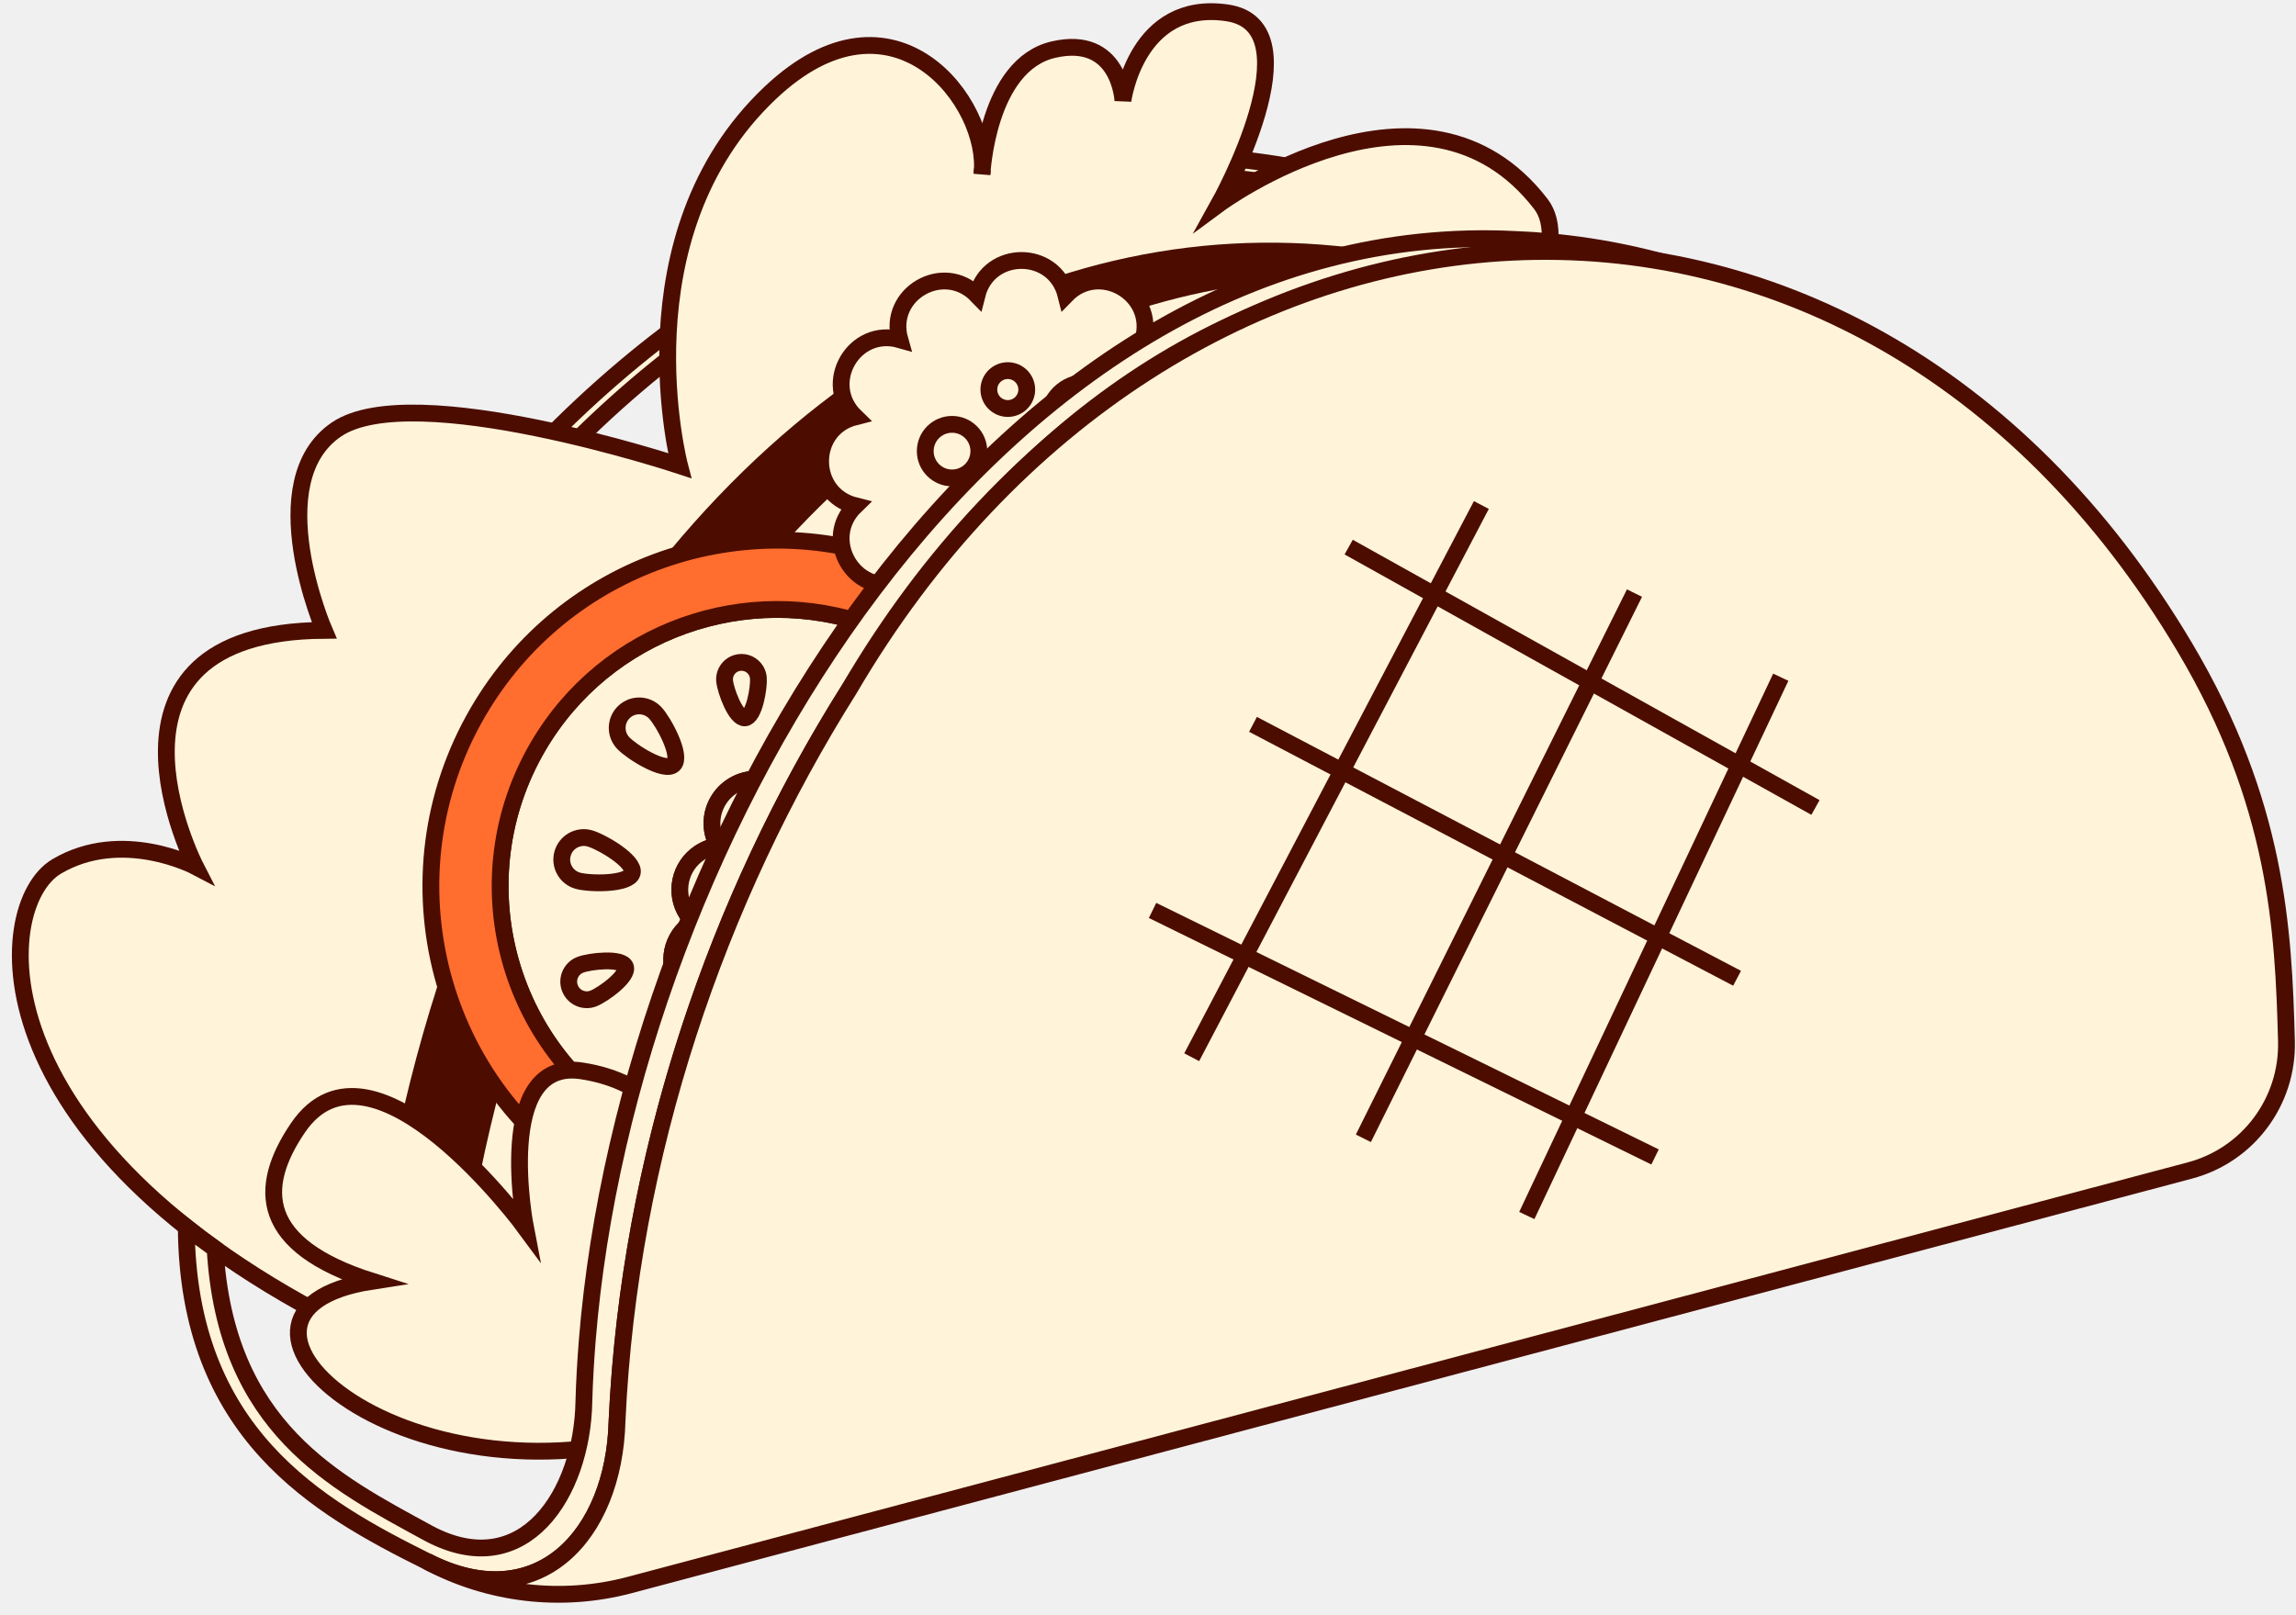
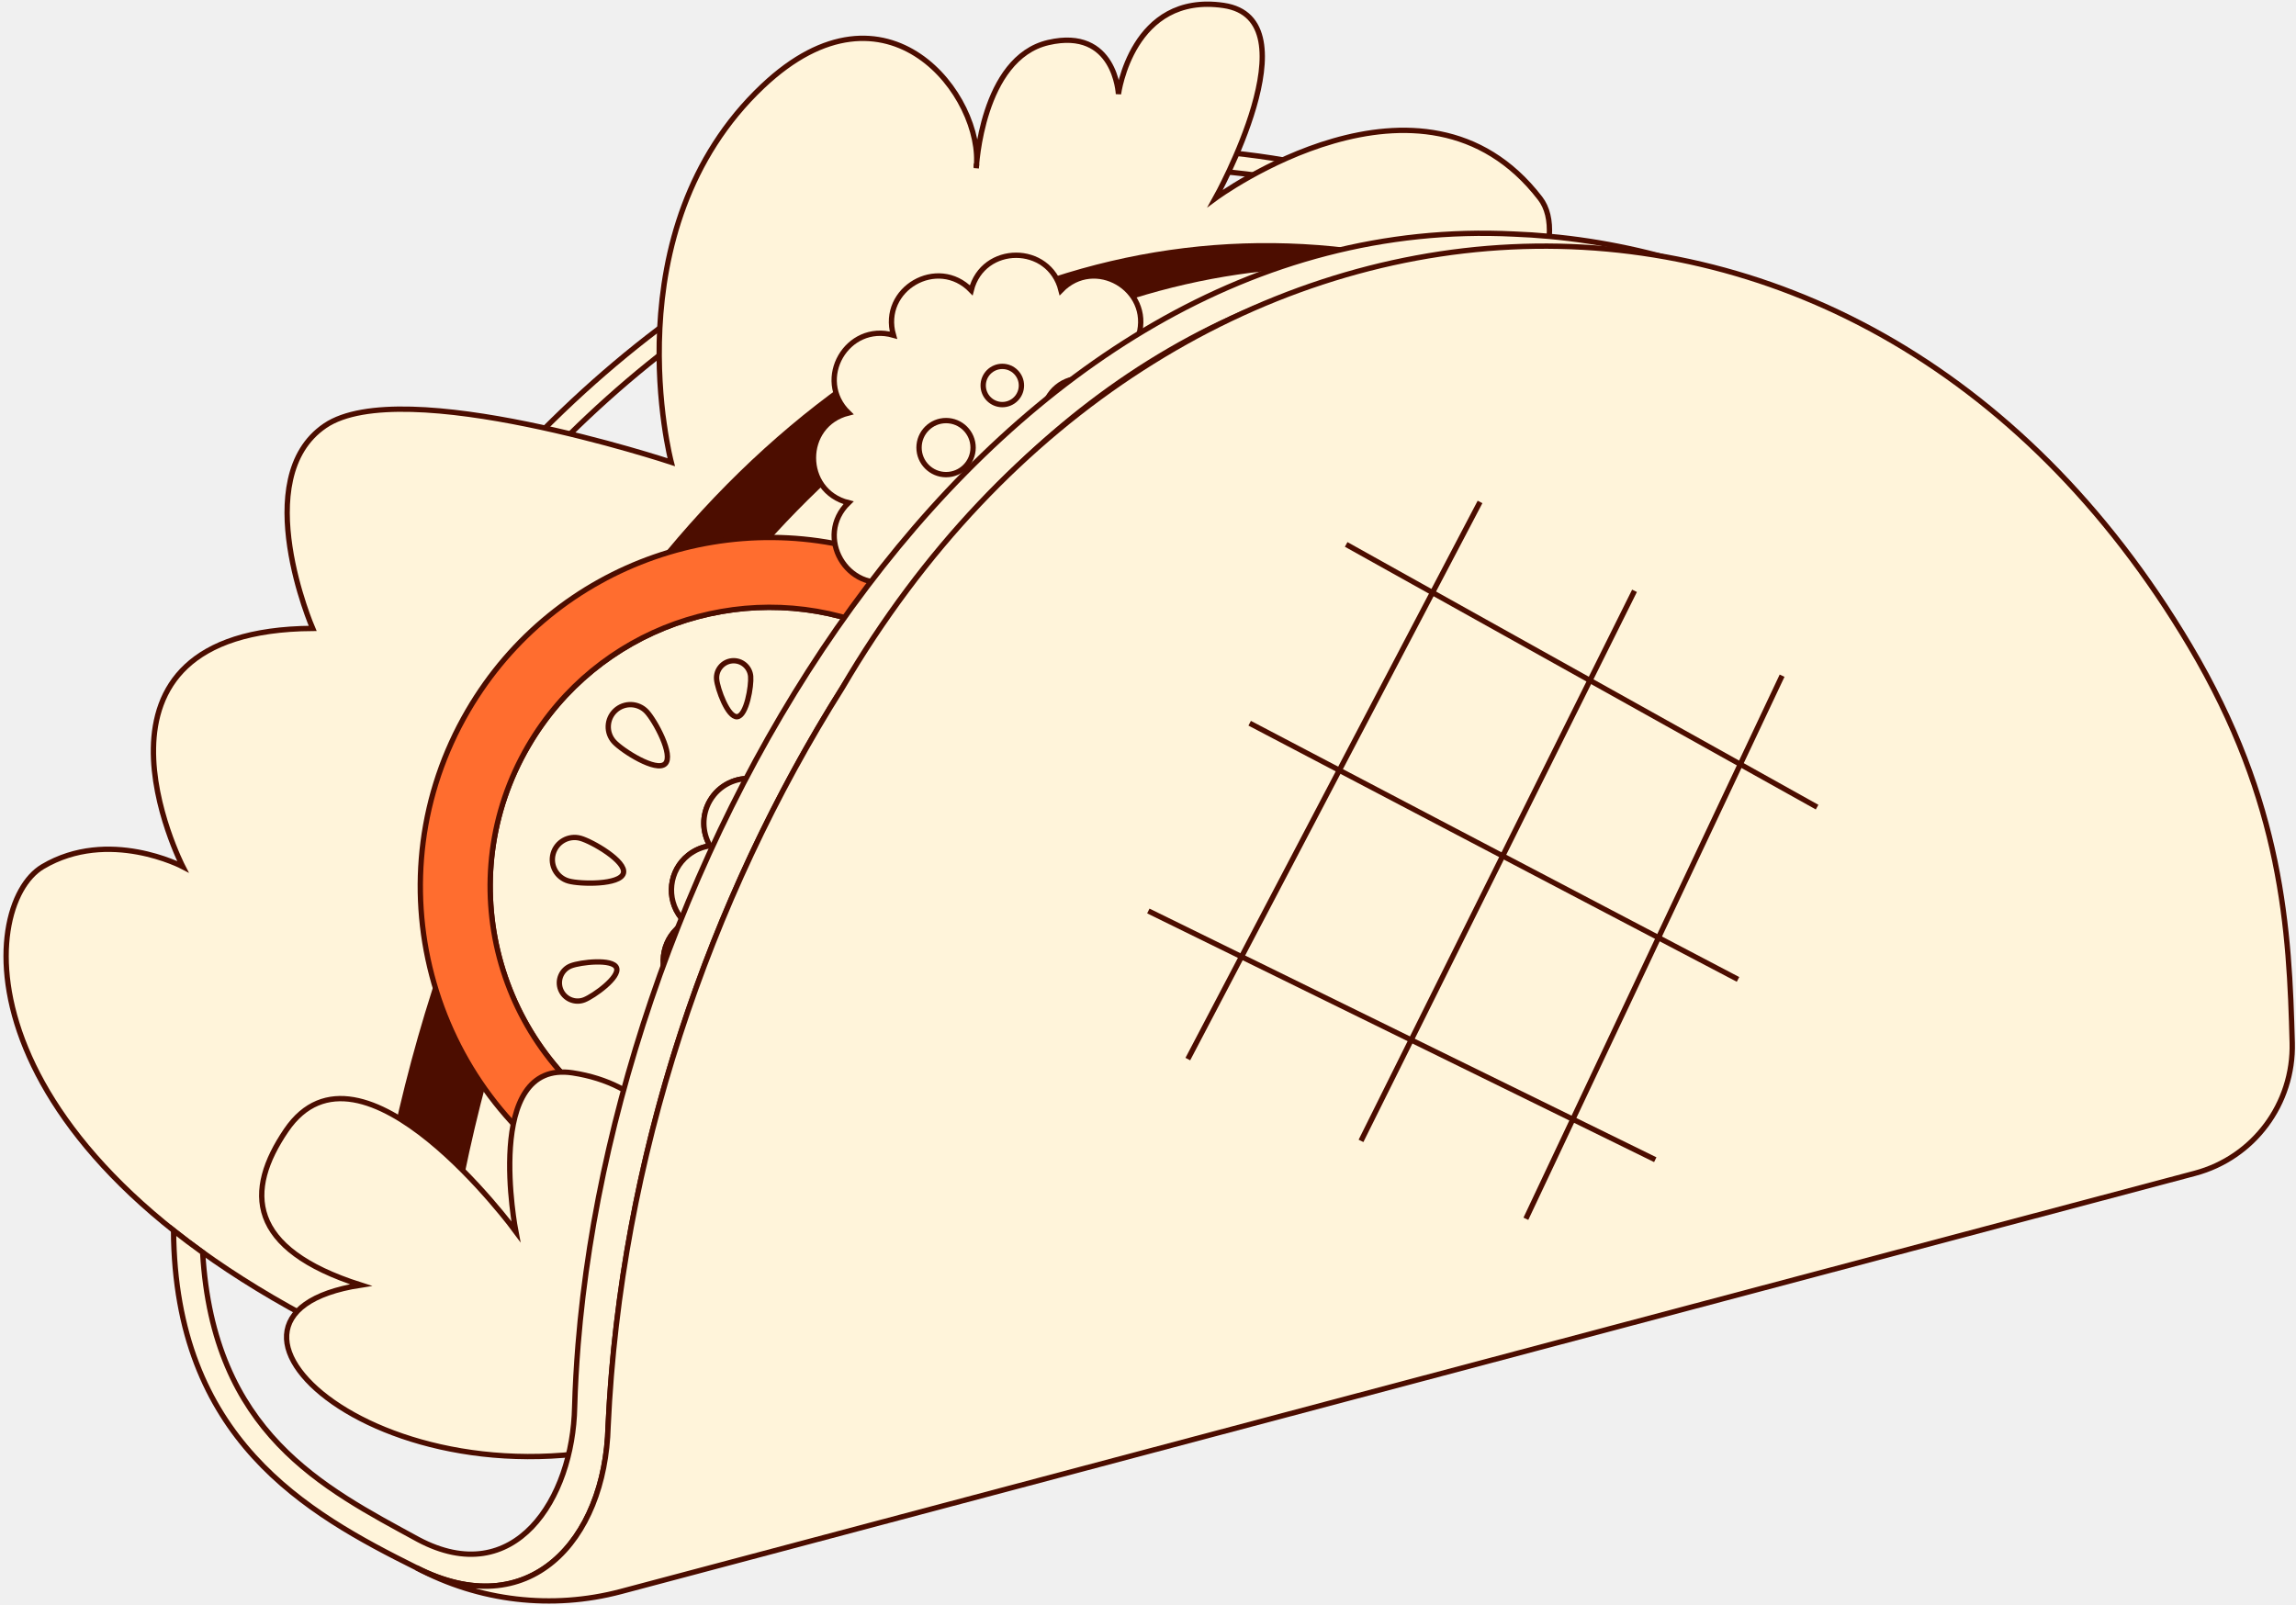
- <svg xmlns="http://www.w3.org/2000/svg" width="182" height="128" viewBox="0 0 182 128" fill="none">
-   <path d="M18.734 83.687C29.68 37.491 72.726 -0.491 116.349 19.169C116.588 19.169 118.492 18.944 119.427 18.966C73.201 -4.065 27.151 36.372 16.127 85.635L17.973 86.809C18.183 85.802 18.444 84.759 18.734 83.687Z" fill="#FFF4DA" />
-   <path d="M18.734 83.687C29.68 37.491 72.726 -0.491 116.349 19.169C116.588 19.169 118.492 18.944 119.427 18.966C73.201 -4.065 27.151 36.372 16.127 85.635L17.973 86.809C18.183 85.802 18.444 84.759 18.734 83.687Z" stroke="#4C0D00" stroke-width="1.333" stroke-miterlimit="10" />
-   <path d="M29.38 106.171C-2.156 91.216 -0.699 71.784 4.483 68.707C9.665 65.631 15.495 68.707 15.495 68.707C15.495 68.707 5.941 50.117 25.696 49.98C25.696 49.98 20.595 38.183 26.668 34.054C32.74 29.924 53.872 36.918 53.872 36.918C53.872 36.918 49.081 18.688 61.055 7.365C70.875 -1.92 78.486 8.226 77.839 13.812C77.839 13.812 78.243 5.149 83.506 3.934C88.769 2.72 89.012 7.983 89.012 7.983C89.012 7.983 90.064 -0.033 97.27 1.019C104.476 2.072 96.623 16.178 96.623 16.178C96.623 16.178 112.9 4.158 122.143 16.178C131.281 28.063 52.638 106.33 52.638 106.33L29.38 106.171Z" fill="#FFF4DA" />
-   <path d="M29.38 106.171C-2.156 91.216 -0.699 71.784 4.483 68.707C9.665 65.631 15.495 68.707 15.495 68.707C15.495 68.707 5.941 50.118 25.696 49.98C25.696 49.98 20.595 38.183 26.668 34.054C32.74 29.924 53.872 36.918 53.872 36.918C53.872 36.918 49.081 18.688 61.055 7.365C70.875 -1.92 78.486 8.226 77.839 13.812C77.839 13.812 78.243 5.149 83.506 3.934C88.769 2.72 89.012 7.983 89.012 7.983C89.012 7.983 90.064 -0.033 97.27 1.019C104.476 2.072 96.623 16.178 96.623 16.178C96.623 16.178 112.9 4.158 122.143 16.178C131.281 28.063 52.638 106.33 52.638 106.33L29.38 106.171Z" stroke="#4C0D00" stroke-width="1.333" stroke-miterlimit="10" />
-   <path d="M68.559 52.721C78.871 37.143 91.668 27.192 105.225 22.905C89.633 27.402 78.205 37.998 68.559 52.721Z" stroke="#4C0D00" stroke-width="1.333" stroke-miterlimit="10" />
-   <path d="M105.225 22.905C91.668 27.192 78.872 37.143 68.559 52.721C78.205 37.998 89.633 27.402 105.225 22.905Z" fill="white" />
-   <path d="M105.225 22.905C91.668 27.192 78.872 37.143 68.559 52.721C78.205 37.998 89.633 27.402 105.225 22.905Z" stroke="#4C0D00" stroke-width="1.333" stroke-miterlimit="10" />
-   <path d="M117.428 22.599C94.565 17.675 70.623 27.77 53.851 52.632C42.737 69.103 36.49 89.502 35.004 110.512C34.892 112.104 33.162 113.039 31.762 112.269L30.941 111.818C29.989 111.294 29.416 110.265 29.492 109.18C30.952 88.122 37.203 67.665 48.339 51.154C66.466 24.294 92.972 14.662 117.428 22.599Z" fill="#4C0D00" />
-   <path d="M117.428 22.599C94.565 17.675 70.623 27.77 53.851 52.632C42.737 69.103 36.49 89.502 35.004 110.512C34.892 112.104 33.162 113.039 31.762 112.269L30.941 111.818C29.989 111.294 29.416 110.265 29.492 109.18C30.952 88.122 37.203 67.665 48.339 51.154C66.466 24.294 92.972 14.662 117.428 22.599Z" stroke="#4C0D00" stroke-width="1.333" stroke-miterlimit="10" />
-   <path d="M133.302 88.858L33.703 112.351C34.405 112.047 34.941 111.373 35.007 110.512C36.491 89.503 42.734 69.102 53.85 52.634C70.015 28.677 92.834 18.43 114.936 22.13L133.302 88.858Z" fill="#FFF4DA" />
-   <path d="M133.302 88.858L33.703 112.351C34.405 112.047 34.941 111.373 35.007 110.512C36.491 89.503 42.734 69.102 53.85 52.634C70.015 28.677 92.834 18.43 114.936 22.13L133.302 88.858Z" stroke="#4C0D00" stroke-width="1.333" stroke-miterlimit="10" />
-   <path d="M50.536 89.221C40.069 83.117 36.531 69.682 42.635 59.215C48.053 49.922 59.254 46.091 69.024 49.62L65.53 57.301L63.12 62.605L62.692 63.553L61.647 65.845L60.591 68.175L59.343 70.918L59.081 71.493L58.153 73.536L56.438 77.309L55.692 78.944L50.921 89.435C50.791 89.37 50.665 89.296 50.536 89.221Z" fill="#FFF4DA" />
-   <path d="M50.536 89.221C40.069 83.117 36.531 69.682 42.635 59.215C48.053 49.922 59.254 46.091 69.024 49.62L65.53 57.301L63.12 62.605L62.692 63.553L61.647 65.845L60.591 68.175L59.343 70.918L59.081 71.493L58.153 73.536L56.438 77.309L55.692 78.944L50.921 89.435C50.791 89.37 50.665 89.296 50.536 89.221Z" stroke="#4C0D00" stroke-width="1.333" stroke-miterlimit="10" />
-   <path d="M55.441 79.367C54.893 79.151 54.395 78.791 54.005 78.297C52.801 76.778 53.054 74.569 54.57 73.363C54.699 73.26 54.837 73.167 54.979 73.086C54.859 72.977 54.75 72.859 54.647 72.73C53.443 71.211 53.697 69.002 55.215 67.798C55.728 67.394 56.315 67.152 56.919 67.068C56.299 66.009 56.252 64.654 56.913 63.52C57.63 62.29 58.978 61.66 60.305 61.795C60.376 61.41 60.516 61.026 60.725 60.668C61.552 59.249 63.221 58.628 64.73 59.063L63.12 62.605L62.692 63.553L61.647 65.845L60.59 68.175L59.343 70.918L59.081 71.493L58.153 73.536L56.438 77.309L55.692 78.944L55.447 79.484C55.44 79.445 55.442 79.407 55.441 79.367Z" fill="white" />
-   <path d="M55.441 79.367C54.893 79.151 54.395 78.791 54.005 78.297C52.801 76.778 53.054 74.569 54.57 73.363C54.699 73.26 54.837 73.167 54.979 73.086C54.859 72.977 54.75 72.859 54.647 72.73C53.443 71.211 53.697 69.002 55.215 67.798C55.728 67.394 56.315 67.152 56.919 67.068C56.299 66.009 56.252 64.654 56.913 63.52C57.63 62.29 58.978 61.66 60.305 61.795C60.376 61.41 60.516 61.026 60.725 60.668C61.552 59.249 63.221 58.628 64.73 59.063L63.12 62.605L62.692 63.553L61.647 65.845L60.59 68.175L59.343 70.918L59.081 71.493L58.153 73.536L56.438 77.309L55.692 78.944L55.447 79.484C55.44 79.445 55.442 79.407 55.441 79.367Z" stroke="#4C0D00" stroke-width="1.333" />
-   <path d="M48.639 94.452L50.921 89.435L48.639 94.452Z" fill="white" />
-   <path d="M48.639 94.452L50.921 89.435" stroke="#4C0D00" stroke-width="1.333" />
-   <path d="M69.024 49.619L71.302 44.61L69.024 49.619Z" fill="white" />
-   <path d="M69.024 49.619L71.302 44.61" stroke="#4C0D00" stroke-width="1.333" />
-   <path d="M55.441 79.367C54.893 79.151 54.395 78.791 54.005 78.297C52.801 76.778 53.054 74.569 54.57 73.363C54.699 73.26 54.837 73.167 54.979 73.086C54.859 72.977 54.75 72.859 54.647 72.73C53.443 71.211 53.697 69.002 55.215 67.798C55.728 67.394 56.315 67.152 56.919 67.068C56.299 66.009 56.252 64.654 56.913 63.52C57.63 62.29 58.978 61.66 60.305 61.795C60.376 61.41 60.516 61.026 60.725 60.668C61.552 59.249 63.221 58.628 64.73 59.063L63.12 62.605L62.692 63.553L61.647 65.845L60.59 68.175L59.343 70.918L59.081 71.493L58.153 73.536L56.438 77.309L55.692 78.944L55.447 79.484C55.44 79.445 55.442 79.407 55.441 79.367Z" fill="#FFF4DA" />
-   <path d="M55.441 79.367C54.893 79.151 54.395 78.791 54.005 78.297C52.801 76.778 53.054 74.569 54.57 73.363C54.699 73.26 54.837 73.167 54.979 73.086C54.859 72.977 54.75 72.859 54.647 72.73C53.443 71.211 53.697 69.002 55.215 67.798C55.728 67.394 56.315 67.152 56.919 67.068C56.299 66.009 56.252 64.654 56.913 63.52C57.63 62.29 58.978 61.66 60.305 61.795C60.376 61.41 60.516 61.026 60.725 60.668C61.552 59.249 63.221 58.628 64.73 59.063L63.12 62.605L62.692 63.553L61.647 65.845L60.59 68.175L59.343 70.918L59.081 71.493L58.153 73.536L56.438 77.309L55.692 78.944L55.447 79.484C55.44 79.445 55.442 79.407 55.441 79.367Z" stroke="#4C0D00" stroke-width="1.333" />
-   <path d="M47.77 93.965C34.683 86.334 30.263 69.537 37.894 56.45C44.748 44.697 58.989 39.931 71.302 44.61L69.024 49.619C59.254 46.091 48.053 49.922 42.635 59.214C36.531 69.681 40.069 83.117 50.536 89.221C50.666 89.296 50.791 89.37 50.921 89.436L48.639 94.452C48.349 94.297 48.058 94.133 47.77 93.965Z" fill="#FF6D2F" />
-   <path d="M47.77 93.965C34.683 86.334 30.263 69.537 37.894 56.45C44.748 44.697 58.989 39.931 71.302 44.61L69.024 49.619C59.254 46.091 48.053 49.922 42.635 59.214C36.531 69.681 40.069 83.117 50.536 89.221C50.666 89.296 50.791 89.37 50.921 89.436L48.639 94.452C48.349 94.297 48.058 94.133 47.77 93.965Z" stroke="#4C0D00" stroke-width="1.333" />
-   <path d="M46.741 66.475C47.669 66.734 50.372 68.296 50.114 69.224C49.855 70.152 46.734 70.094 45.806 69.836C44.878 69.577 44.335 68.616 44.594 67.688C44.852 66.76 45.813 66.217 46.741 66.475Z" fill="#FFF4DA" />
-   <path d="M46.741 66.475C47.669 66.734 50.372 68.296 50.114 69.224C49.855 70.152 46.734 70.094 45.806 69.836C44.878 69.577 44.335 68.616 44.594 67.688C44.852 66.76 45.813 66.217 46.741 66.475Z" stroke="#4C0D00" stroke-width="1.333" />
-   <path d="M45.999 76.499C46.738 76.213 49.288 75.916 49.574 76.655C49.859 77.394 47.772 78.889 47.033 79.174C46.295 79.46 45.464 79.093 45.178 78.354C44.893 77.615 45.26 76.784 45.999 76.499Z" fill="#FFF4DA" />
-   <path d="M45.999 76.499C46.738 76.213 49.288 75.916 49.574 76.655C49.859 77.394 47.772 78.889 47.033 79.174C46.295 79.46 45.464 79.093 45.178 78.354C44.893 77.615 45.26 76.784 45.999 76.499Z" stroke="#4C0D00" stroke-width="1.333" />
-   <path d="M51.941 56.524C52.599 57.228 54.093 59.969 53.389 60.627C52.685 61.284 50.051 59.61 49.393 58.906C48.736 58.203 48.773 57.099 49.477 56.441C50.18 55.783 51.283 55.821 51.941 56.524Z" fill="#FFF4DA" />
-   <path d="M51.941 56.524C52.599 57.228 54.093 59.969 53.389 60.627C52.685 61.284 50.051 59.61 49.393 58.906C48.736 58.203 48.773 57.099 49.477 56.441C50.18 55.783 51.283 55.821 51.941 56.524Z" stroke="#4C0D00" stroke-width="1.333" />
-   <path d="M60.114 53.743C60.181 54.481 59.793 56.854 59.054 56.921C58.315 56.988 57.506 54.725 57.438 53.986C57.371 53.247 57.916 52.594 58.654 52.527C59.393 52.46 60.046 53.004 60.114 53.743Z" fill="#FFF4DA" />
-   <path d="M60.114 53.743C60.181 54.481 59.793 56.854 59.054 56.921C58.315 56.988 57.506 54.725 57.438 53.986C57.371 53.247 57.916 52.594 58.654 52.527C59.393 52.46 60.046 53.004 60.114 53.743Z" stroke="#4C0D00" stroke-width="1.333" />
-   <path d="M54.334 113.047C32.51 120.78 13.734 104.019 29.485 101.591C20.537 98.74 20.392 94.179 23.612 89.436C29.485 80.782 41.661 97.38 41.661 97.38C41.661 97.38 39.025 83.829 46.12 84.912C57.303 86.617 56.322 99.971 56.322 99.971C56.322 99.971 69.49 107.677 54.334 113.047Z" fill="#FFF4DA" />
-   <path d="M54.334 113.047C32.51 120.78 13.734 104.019 29.485 101.591C20.537 98.74 20.392 94.179 23.612 89.436C29.485 80.782 41.661 97.38 41.661 97.38C41.661 97.38 39.025 83.829 46.12 84.912C57.303 86.617 56.322 99.971 56.322 99.971C56.322 99.971 69.49 107.677 54.334 113.047Z" stroke="#4C0D00" stroke-width="1.333" stroke-miterlimit="10" />
-   <path d="M84.5 23.408C87.132 20.687 91.652 23.296 90.612 26.936C94.252 25.896 96.862 30.416 94.141 33.048C97.813 33.967 97.813 39.186 94.141 40.105C96.862 42.737 94.252 47.257 90.612 46.217C91.652 49.857 87.132 52.467 84.5 49.746C83.581 53.418 78.362 53.418 77.443 49.746C74.811 52.467 70.291 49.857 71.331 46.217C67.691 47.257 65.082 42.737 67.802 40.105C64.13 39.186 64.13 33.967 67.802 33.048C65.082 30.416 67.691 25.896 71.331 26.936C70.291 23.296 74.811 20.687 77.443 23.408C78.362 19.735 83.581 19.735 84.5 23.408Z" fill="#FFF4DA" />
-   <path d="M84.5 23.408C87.132 20.687 91.652 23.296 90.612 26.936C94.252 25.896 96.862 30.416 94.141 33.048C97.813 33.967 97.813 39.186 94.141 40.105C96.862 42.737 94.252 47.257 90.612 46.217C91.652 49.857 87.132 52.467 84.5 49.746C83.581 53.418 78.362 53.418 77.443 49.746C74.811 52.467 70.291 49.857 71.331 46.217C67.691 47.257 65.082 42.737 67.802 40.105C64.13 39.186 64.13 33.967 67.802 33.048C65.082 30.416 67.691 25.896 71.331 26.936C70.291 23.296 74.811 20.687 77.443 23.408C78.362 19.735 83.581 19.735 84.5 23.408Z" stroke="#4C0D00" stroke-width="1.333" stroke-miterlimit="10" />
-   <path d="M77.591 35.771C77.591 36.944 76.641 37.895 75.467 37.895C74.294 37.895 73.343 36.944 73.343 35.771C73.343 34.598 74.294 33.647 75.467 33.647C76.641 33.647 77.591 34.598 77.591 35.771Z" fill="#FFF4DA" />
-   <path d="M77.591 35.771C77.591 36.944 76.641 37.895 75.467 37.895C74.294 37.895 73.343 36.944 73.343 35.771C73.343 34.598 74.294 33.647 75.467 33.647C76.641 33.647 77.591 34.598 77.591 35.771Z" stroke="#4C0D00" stroke-width="1.333" />
-   <path d="M89.077 33.317C89.077 34.971 87.736 36.312 86.082 36.312C84.428 36.312 83.087 34.971 83.087 33.317C83.087 31.663 84.428 30.322 86.082 30.322C87.736 30.322 89.077 31.663 89.077 33.317Z" fill="#FFF4DA" />
-   <path d="M89.077 33.317C89.077 34.971 87.736 36.312 86.082 36.312C84.428 36.312 83.087 34.971 83.087 33.317C83.087 31.663 84.428 30.322 86.082 30.322C87.736 30.322 89.077 31.663 89.077 33.317Z" stroke="#4C0D00" stroke-width="1.333" />
-   <path d="M80.838 41.915C80.767 42.933 79.884 43.701 78.866 43.629C77.848 43.559 77.081 42.676 77.151 41.658C77.222 40.64 78.105 39.872 79.124 39.943C80.141 40.014 80.909 40.897 80.838 41.915Z" fill="#FFF4DA" />
-   <path d="M80.838 41.915C80.767 42.933 79.884 43.701 78.866 43.629C77.848 43.559 77.081 42.676 77.151 41.658C77.222 40.64 78.105 39.872 79.124 39.943C80.141 40.014 80.909 40.897 80.838 41.915Z" stroke="#4C0D00" stroke-width="1.333" />
-   <path d="M81.389 30.889C81.389 31.719 80.716 32.391 79.887 32.391C79.057 32.391 78.385 31.719 78.385 30.889C78.385 30.06 79.057 29.387 79.887 29.387C80.716 29.387 81.389 30.06 81.389 30.889Z" fill="#FFF4DA" />
-   <path d="M81.389 30.889C81.389 31.719 80.716 32.391 79.887 32.391C79.057 32.391 78.385 31.719 78.385 30.889C78.385 30.06 79.057 29.387 79.887 29.387C80.716 29.387 81.389 30.06 81.389 30.889Z" stroke="#4C0D00" stroke-width="1.333" />
-   <path d="M86.843 39.938C86.843 40.768 86.171 41.44 85.341 41.44C84.512 41.44 83.839 40.768 83.839 39.938C83.839 39.109 84.512 38.437 85.341 38.437C86.171 38.437 86.843 39.109 86.843 39.938Z" fill="#FFF4DA" />
-   <path d="M86.843 39.938C86.843 40.768 86.171 41.44 85.341 41.44C84.512 41.44 83.839 40.768 83.839 39.938C83.839 39.109 84.512 38.437 85.341 38.437C86.171 38.437 86.843 39.109 86.843 39.938Z" stroke="#4C0D00" stroke-width="1.333" />
-   <path d="M77.843 13.715C77.857 13.635 77.857 13.549 77.865 13.469C77.85 13.57 77.843 13.657 77.843 13.715Z" fill="white" />
-   <path d="M77.843 13.715C77.857 13.635 77.857 13.549 77.865 13.469C77.85 13.57 77.843 13.657 77.843 13.715Z" stroke="#4C0D00" stroke-width="1.333" stroke-miterlimit="10" />
-   <path d="M122.866 19.168C121.939 19.081 121.019 19.024 120.093 18.987C79.313 16.945 49.823 65.843 46.55 106.29C46.42 107.933 46.325 109.563 46.282 111.171C46.145 118.384 41.561 125.618 33.986 121.585C26.555 117.529 17.872 113.227 17.053 99.026C16.25 98.454 15.489 97.874 14.765 97.302C14.874 113.691 25.194 119.492 33.841 123.801C33.848 123.801 33.848 123.808 33.855 123.808C42.625 128.305 48.694 121.722 48.911 112.691C49.013 110.555 49.172 108.426 49.389 106.311C51.417 86.649 58.398 68.211 68.559 52.728V52.721C80.638 33.942 96.701 21.899 118.268 20.668C119.738 20.53 121.208 20.472 122.685 20.494C131.006 20.581 139.356 23.086 147.178 27.475C139.342 22.681 131.122 19.922 122.866 19.168Z" fill="#FFF4DA" />
-   <path d="M122.866 19.168C121.939 19.081 121.019 19.024 120.093 18.987C79.313 16.945 49.823 65.843 46.55 106.29C46.42 107.933 46.325 109.563 46.282 111.171C46.145 118.384 41.561 125.618 33.986 121.585C26.555 117.529 17.872 113.227 17.053 99.026C16.25 98.454 15.489 97.874 14.765 97.302C14.874 113.691 25.194 119.492 33.841 123.801C33.848 123.801 33.848 123.808 33.855 123.808C42.625 128.305 48.694 121.722 48.911 112.691C49.013 110.555 49.172 108.426 49.389 106.311C51.417 86.649 58.398 68.211 68.559 52.728V52.721C80.638 33.942 96.701 21.899 118.268 20.668C119.738 20.53 121.208 20.472 122.685 20.494C131.006 20.581 139.356 23.086 147.178 27.475C139.342 22.681 131.122 19.922 122.866 19.168Z" stroke="#4C0D00" stroke-width="1.333" stroke-miterlimit="10" />
-   <path d="M173.591 92.808L49.919 125.676C44.516 127.112 38.769 126.44 33.842 123.798C42.642 128.301 48.68 121.726 48.912 112.688C49.875 91.513 56.871 71.228 67.314 54.651C92.745 11.169 146.784 6.826 173.199 51.349C180.524 63.696 181.01 73.723 181.243 82.551C181.369 87.333 178.215 91.58 173.591 92.808Z" fill="#FFF4DA" />
-   <path d="M173.591 92.808L49.919 125.676C44.516 127.112 38.769 126.44 33.842 123.798C42.642 128.301 48.68 121.726 48.912 112.688C49.875 91.513 56.871 71.228 67.314 54.651C92.745 11.169 146.784 6.826 173.199 51.349C180.524 63.696 181.01 73.723 181.243 82.551C181.369 87.333 178.215 91.58 173.591 92.808Z" stroke="#4C0D00" stroke-width="1.333" stroke-miterlimit="10" />
-   <path d="M117.425 40.043L94.464 83.829" stroke="#4C0D00" stroke-width="1.333" stroke-miterlimit="10" />
-   <path d="M129.563 47.026L108.072 90.258" stroke="#4C0D00" stroke-width="1.333" stroke-miterlimit="10" />
-   <path d="M141.159 53.697L121.027 96.38" stroke="#4C0D00" stroke-width="1.333" stroke-miterlimit="10" />
-   <path d="M143.909 64.027L106.907 43.38" stroke="#4C0D00" stroke-width="1.333" stroke-miterlimit="10" />
-   <path d="M137.695 77.568L99.323 57.434" stroke="#4C0D00" stroke-width="1.333" stroke-miterlimit="10" />
-   <path d="M131.193 91.737L91.361 72.189" stroke="#4C0D00" stroke-width="1.333" stroke-miterlimit="10" />
+ <svg xmlns="http://www.w3.org/2000/svg" width="575" height="402" viewBox="0 0 575 402" fill="none">
+   <path d="M56.109 264.839C90.995 117.605 228.189 -3.453 367.224 59.206C367.986 59.206 374.056 58.491 377.033 58.56C229.704 -14.843 82.934 114.037 47.799 271.048L53.684 274.787C54.353 271.579 55.184 268.255 56.109 264.839Z" fill="#FFF4DA" />
+   <path d="M56.109 264.839C90.995 117.605 228.189 -3.453 367.224 59.206C367.986 59.206 374.056 58.491 377.033 58.56C229.704 -14.843 82.934 114.037 47.799 271.048L53.684 274.787C54.353 271.579 55.184 268.255 56.109 264.839Z" stroke="#4C0D00" stroke-width="1.333" stroke-miterlimit="10" />
+   <path d="M90.04 336.497C-10.472 288.835 -5.826 226.901 10.69 217.095C27.204 207.289 45.785 217.095 45.785 217.095C45.785 217.095 15.335 157.846 78.3 157.407C78.3 157.407 62.042 119.809 81.396 106.648C100.75 93.487 168.102 115.778 168.102 115.778C168.102 115.778 152.83 57.675 190.994 21.587C222.294 -8.008 246.55 24.329 244.486 42.135C244.486 42.135 245.777 14.523 262.55 10.652C279.323 6.781 280.098 23.555 280.098 23.555C280.098 23.555 283.453 -1.992 306.419 1.362C329.386 4.717 304.354 49.676 304.354 49.676C304.354 49.676 356.232 11.365 385.691 49.676C414.817 87.554 164.169 337.004 164.169 337.004L90.04 336.497Z" fill="#FFF4DA" />
+   <path d="M90.04 336.497C-10.472 288.835 -5.826 226.901 10.69 217.095C27.204 207.289 45.785 217.095 45.785 217.095C45.785 217.095 15.335 157.846 78.3 157.407C78.3 157.407 62.042 119.809 81.396 106.648C100.75 93.487 168.102 115.778 168.102 115.778C168.102 115.778 152.83 57.675 190.994 21.587C222.294 -8.008 246.55 24.329 244.486 42.135C244.486 42.135 245.777 14.523 262.55 10.652C279.323 6.781 280.098 23.555 280.098 23.555C280.098 23.555 283.453 -1.992 306.419 1.362C329.386 4.717 304.354 49.676 304.354 49.676C304.354 49.676 356.232 11.365 385.691 49.676C414.817 87.554 164.169 337.004 164.169 337.004L90.04 336.497Z" stroke="#4C0D00" stroke-width="1.333" stroke-miterlimit="10" />
+   <path d="M214.91 166.142C247.778 116.494 288.563 84.78 331.771 71.116C282.077 85.45 245.655 119.218 214.91 166.142Z" stroke="#4C0D00" stroke-width="1.333" stroke-miterlimit="10" />
+   <path d="M331.771 71.116C288.564 84.78 247.779 116.494 214.91 166.142C245.655 119.217 282.077 85.449 331.771 71.116Z" fill="#FFF4DA" />
+   <path d="M331.771 71.116C288.564 84.78 247.779 116.494 214.91 166.142C245.655 119.217 282.077 85.449 331.771 71.116Z" stroke="#4C0D00" stroke-width="1.333" stroke-miterlimit="10" />
+   <path d="M370.664 70.14C297.796 54.445 221.489 86.62 168.032 165.859C132.611 218.356 112.701 283.371 107.966 350.333C107.607 355.409 102.093 358.387 97.634 355.934L95.016 354.495C91.98 352.825 90.156 349.545 90.396 346.088C95.05 278.972 114.974 213.773 150.467 161.15C208.24 75.541 292.718 44.843 370.664 70.14Z" fill="#4C0D00" />
+   <path d="M370.664 70.14C297.796 54.445 221.489 86.62 168.032 165.859C132.611 218.356 112.701 283.371 107.966 350.333C107.607 355.409 102.093 358.387 97.634 355.934L95.016 354.495C91.98 352.825 90.156 349.545 90.396 346.088C95.05 278.972 114.974 213.773 150.467 161.15C208.24 75.541 292.718 44.843 370.664 70.14Z" stroke="#4C0D00" stroke-width="1.333" stroke-miterlimit="10" />
+   <path d="M421.258 281.319L103.818 356.195C106.057 355.226 107.765 353.079 107.973 350.333C112.706 283.373 132.601 218.353 168.031 165.865C219.55 89.512 292.278 56.852 362.723 68.646L421.258 281.319Z" fill="#FFF4DA" />
+   <path d="M421.258 281.319L103.818 356.195C106.057 355.226 107.765 353.079 107.973 350.333C112.706 283.373 132.601 218.353 168.031 165.865C219.55 89.512 292.278 56.852 362.723 68.646L421.258 281.319Z" stroke="#4C0D00" stroke-width="1.333" stroke-miterlimit="10" />
+   <path d="M157.469 282.475C124.108 263.022 112.832 220.2 132.286 186.839C149.555 157.222 185.253 145.012 216.394 156.259L205.257 180.741L197.578 197.645L196.211 200.666L192.882 207.972L189.514 215.397L185.537 224.14L184.704 225.974L181.744 232.484L176.278 244.51L173.903 249.72L158.696 283.158C158.281 282.95 157.881 282.715 157.469 282.475Z" fill="#FFF4DA" />
+   <path d="M157.469 282.475C124.108 263.022 112.832 220.2 132.286 186.839C149.555 157.222 185.253 145.012 216.394 156.259L205.257 180.741L197.578 197.645L196.211 200.666L192.882 207.972L189.514 215.397L185.537 224.14L184.704 225.974L181.744 232.484L176.278 244.51L173.903 249.72L158.696 283.158C158.281 282.95 157.881 282.715 157.469 282.475Z" stroke="#4C0D00" stroke-width="1.333" stroke-miterlimit="10" />
+   <path d="M173.101 251.068C171.354 250.381 169.766 249.234 168.525 247.657C164.688 242.817 165.495 235.776 170.325 231.933C170.737 231.605 171.177 231.31 171.628 231.051C171.247 230.704 170.899 230.327 170.571 229.915C166.735 225.075 167.541 218.034 172.383 214.197C174.017 212.909 175.886 212.139 177.81 211.871C175.835 208.494 175.684 204.178 177.793 200.562C180.079 196.64 184.375 194.632 188.604 195.064C188.831 193.838 189.276 192.614 189.942 191.473C192.579 186.951 197.898 184.972 202.708 186.357L197.577 197.644L196.211 200.666L192.881 207.972L189.514 215.398L185.537 224.14L184.704 225.974L181.743 232.485L176.278 244.51L173.901 249.721L173.119 251.442C173.097 251.318 173.104 251.196 173.101 251.068Z" fill="#FFF4DA" />
+   <path d="M173.101 251.068C171.354 250.381 169.766 249.234 168.525 247.657C164.688 242.817 165.495 235.776 170.325 231.933C170.737 231.605 171.177 231.31 171.628 231.051C171.247 230.704 170.899 230.327 170.571 229.915C166.735 225.075 167.541 218.034 172.383 214.197C174.017 212.909 175.886 212.139 177.81 211.871C175.835 208.494 175.684 204.178 177.793 200.562C180.079 196.64 184.375 194.632 188.604 195.064C188.831 193.838 189.276 192.614 189.942 191.473C192.579 186.951 197.898 184.972 202.708 186.357L197.577 197.644L196.211 200.666L192.881 207.972L189.514 215.398L185.537 224.14L184.704 225.974L181.743 232.485L176.278 244.51L173.901 249.721L173.119 251.442C173.097 251.318 173.104 251.196 173.101 251.068Z" stroke="#4C0D00" stroke-width="1.333" />
+   <path d="M151.424 299.148L158.696 283.159Z" fill="#FFF4DA" />
+   <path d="M151.424 299.148L158.696 283.159" stroke="#4C0D00" stroke-width="1.333" />
+   <path d="M216.393 156.259L223.652 140.293Z" fill="#FFF4DA" />
+   <path d="M216.393 156.259L223.652 140.293" stroke="#4C0D00" stroke-width="1.333" />
+   <path d="M173.101 251.068C171.354 250.381 169.766 249.234 168.525 247.657C164.688 242.817 165.495 235.776 170.325 231.933C170.737 231.605 171.177 231.31 171.628 231.051C171.247 230.704 170.899 230.327 170.571 229.915C166.735 225.075 167.541 218.034 172.383 214.197C174.017 212.909 175.886 212.139 177.81 211.871C175.835 208.494 175.684 204.178 177.793 200.562C180.079 196.64 184.375 194.632 188.604 195.064C188.831 193.838 189.276 192.614 189.942 191.473C192.579 186.951 197.898 184.972 202.708 186.357L197.577 197.644L196.211 200.666L192.881 207.972L189.514 215.398L185.537 224.14L184.704 225.974L181.743 232.485L176.278 244.51L173.901 249.721L173.119 251.442C173.097 251.318 173.104 251.196 173.101 251.068Z" fill="#FFF4DA" />
+   <path d="M173.101 251.068C171.354 250.381 169.766 249.234 168.525 247.657C164.688 242.817 165.495 235.776 170.325 231.933C170.737 231.605 171.177 231.31 171.628 231.051C171.247 230.704 170.899 230.327 170.571 229.915C166.735 225.075 167.541 218.034 172.383 214.197C174.017 212.909 175.886 212.139 177.81 211.871C175.835 208.494 175.684 204.178 177.793 200.562C180.079 196.64 184.375 194.632 188.604 195.064C188.831 193.838 189.276 192.614 189.942 191.473C192.579 186.951 197.898 184.972 202.708 186.357L197.577 197.644L196.211 200.666L192.881 207.972L189.514 215.398L185.537 224.14L184.704 225.974L181.743 232.485L176.278 244.51L173.901 249.721L173.119 251.442C173.097 251.318 173.104 251.196 173.101 251.068Z" stroke="#4C0D00" stroke-width="1.333" />
+   <path d="M148.652 297.595C106.942 273.273 92.855 219.739 117.177 178.029C139.02 140.57 184.409 125.379 223.651 140.293L216.393 156.258C185.253 145.012 149.555 157.223 132.285 186.839C112.832 220.2 124.108 263.022 157.469 282.476C157.881 282.716 158.281 282.949 158.696 283.159L151.423 299.149C150.496 298.655 149.57 298.131 148.652 297.595Z" fill="#FF6D2F" />
+   <path d="M148.652 297.595C106.942 273.273 92.855 219.739 117.177 178.029C139.02 140.57 184.409 125.379 223.651 140.293L216.393 156.258C185.253 145.012 149.555 157.223 132.285 186.839C112.832 220.2 124.108 263.022 157.469 282.476C157.881 282.716 158.281 282.949 158.696 283.159L151.423 299.149C150.496 298.655 149.57 298.131 148.652 297.595Z" stroke="#4C0D00" stroke-width="1.333" />
+   <path d="M145.374 209.981C148.332 210.804 156.945 215.785 156.122 218.742C155.298 221.699 145.35 221.513 142.393 220.69C139.435 219.866 137.705 216.802 138.529 213.845C139.352 210.888 142.416 209.158 145.374 209.981Z" fill="#FFF4DA" />
+   <path d="M145.374 209.981C148.332 210.804 156.945 215.785 156.122 218.742C155.298 221.699 145.35 221.513 142.393 220.69C139.435 219.866 137.705 216.802 138.529 213.845C139.352 210.888 142.416 209.158 145.374 209.981Z" stroke="#4C0D00" stroke-width="1.333" />
+   <path d="M143.008 241.928C145.362 241.017 153.49 240.071 154.401 242.425C155.31 244.779 148.658 249.545 146.304 250.455C143.95 251.366 141.302 250.194 140.392 247.84C139.482 245.484 140.652 242.838 143.008 241.928Z" fill="#FFF4DA" />
+   <path d="M143.008 241.928C145.362 241.017 153.49 240.071 154.401 242.425C155.31 244.779 148.658 249.545 146.304 250.455C143.95 251.366 141.302 250.194 140.392 247.84C139.482 245.484 140.652 242.838 143.008 241.928Z" stroke="#4C0D00" stroke-width="1.333" />
+   <path d="M161.947 178.266C164.044 180.508 168.804 189.246 166.561 191.341C164.318 193.437 155.922 188.1 153.825 185.857C151.73 183.615 151.847 180.097 154.091 178.001C156.333 175.904 159.85 176.023 161.947 178.266Z" fill="#FFF4DA" />
+   <path d="M161.947 178.266C164.044 180.508 168.804 189.246 166.561 191.341C164.318 193.437 155.922 188.1 153.825 185.857C151.73 183.615 151.847 180.097 154.091 178.001C156.333 175.904 159.85 176.023 161.947 178.266Z" stroke="#4C0D00" stroke-width="1.333" />
+   <path d="M187.994 169.4C188.208 171.754 186.972 179.315 184.617 179.53C182.263 179.744 179.683 172.529 179.468 170.175C179.254 167.821 180.989 165.739 183.343 165.524C185.698 165.311 187.78 167.045 187.994 169.4Z" fill="#FFF4DA" />
+   <path d="M187.994 169.4C188.208 171.754 186.972 179.315 184.617 179.53C182.263 179.744 179.683 172.529 179.468 170.175C179.254 167.821 180.989 165.739 183.343 165.524C185.698 165.311 187.78 167.045 187.994 169.4Z" stroke="#4C0D00" stroke-width="1.333" />
+   <path d="M169.573 358.414C100.014 383.061 40.172 329.641 90.374 321.899C61.854 312.816 61.393 298.278 71.655 283.159C90.374 255.579 129.181 308.48 129.181 308.48C129.181 308.48 120.779 265.291 143.394 268.74C179.036 274.177 175.909 316.738 175.909 316.738C175.909 316.738 217.877 341.299 169.573 358.414Z" fill="#FFF4DA" />
+   <path d="M169.573 358.414C100.014 383.061 40.172 329.641 90.374 321.899C61.854 312.816 61.393 298.278 71.655 283.159C90.374 255.579 129.181 308.48 129.181 308.48C129.181 308.48 120.779 265.291 143.394 268.74C179.036 274.177 175.909 316.738 175.909 316.738C175.909 316.738 217.877 341.299 169.573 358.414Z" stroke="#4C0D00" stroke-width="1.333" stroke-miterlimit="10" />
+   <path d="M265.718 72.717C274.106 64.045 288.512 72.363 285.197 83.963C296.798 80.648 305.115 95.053 296.444 103.443C308.148 106.372 308.148 123.006 296.444 125.936C305.115 134.325 296.798 148.73 285.197 145.416C288.512 157.016 274.106 165.334 265.718 156.662C262.788 168.367 246.154 168.367 243.225 156.662C234.836 165.334 220.429 157.016 223.745 145.416C212.144 148.73 203.827 134.325 212.499 125.936C200.794 123.006 200.794 106.372 212.499 103.443C203.827 95.053 212.144 80.648 223.745 83.963C220.429 72.363 234.836 64.045 243.225 72.717C246.154 61.012 262.788 61.012 265.718 72.717Z" fill="#FFF4DA" />
+   <path d="M265.718 72.717C274.106 64.045 288.512 72.363 285.197 83.963C296.798 80.648 305.115 95.053 296.444 103.443C308.148 106.372 308.148 123.006 296.444 125.936C305.115 134.325 296.798 148.73 285.197 145.416C288.512 157.016 274.106 165.334 265.718 156.662C262.788 168.367 246.154 168.367 243.225 156.662C234.836 165.334 220.429 157.016 223.745 145.416C212.144 148.73 203.827 134.325 212.499 125.936C200.794 123.006 200.794 106.372 212.499 103.443C203.827 95.053 212.144 80.648 223.745 83.963C220.429 72.363 234.836 64.045 243.225 72.717C246.154 61.012 262.788 61.012 265.718 72.717Z" stroke="#4C0D00" stroke-width="1.333" stroke-miterlimit="10" />
+   <path d="M243.699 112.121C243.699 115.86 240.668 118.891 236.929 118.891C233.19 118.891 230.159 115.86 230.159 112.121C230.159 108.382 233.19 105.351 236.929 105.351C240.668 105.351 243.699 108.382 243.699 112.121Z" fill="#FFF4DA" />
+   <path d="M243.699 112.121C243.699 115.86 240.668 118.891 236.929 118.891C233.19 118.891 230.159 115.86 230.159 112.121C230.159 108.382 233.19 105.351 236.929 105.351C240.668 105.351 243.699 108.382 243.699 112.121Z" stroke="#4C0D00" stroke-width="1.333" />
+   <path d="M280.307 104.299C280.307 109.572 276.032 113.846 270.76 113.846C265.487 113.846 261.213 109.572 261.213 104.299C261.213 99.026 265.487 94.753 270.76 94.753C276.032 94.753 280.307 99.026 280.307 104.299Z" fill="#FFF4DA" />
+   <path d="M280.307 104.299C280.307 109.572 276.032 113.846 270.76 113.846C265.487 113.846 261.213 109.572 261.213 104.299C261.213 99.026 265.487 94.753 270.76 94.753C276.032 94.753 280.307 99.026 280.307 104.299Z" stroke="#4C0D00" stroke-width="1.333" />
+   <path d="M254.045 131.703C253.819 134.947 251.005 137.395 247.76 137.167C244.516 136.941 242.069 134.127 242.295 130.883C242.521 127.639 245.335 125.191 248.58 125.419C251.824 125.645 254.271 128.459 254.045 131.703Z" fill="#FFF4DA" />
+   <path d="M254.045 131.703C253.819 134.947 251.005 137.395 247.76 137.167C244.516 136.941 242.069 134.127 242.295 130.883C242.521 127.639 245.335 125.191 248.58 125.419C251.824 125.645 254.271 128.459 254.045 131.703Z" stroke="#4C0D00" stroke-width="1.333" />
+   <path d="M255.801 96.562C255.801 99.206 253.658 101.349 251.014 101.349C248.37 101.349 246.227 99.206 246.227 96.562C246.227 93.918 248.37 91.775 251.014 91.775C253.658 91.775 255.801 93.918 255.801 96.562Z" fill="#FFF4DA" />
+   <path d="M255.801 96.562C255.801 99.206 253.658 101.349 251.014 101.349C248.37 101.349 246.227 99.206 246.227 96.562C246.227 93.918 248.37 91.775 251.014 91.775C253.658 91.775 255.801 93.918 255.801 96.562Z" stroke="#4C0D00" stroke-width="1.333" />
+   <path d="M273.184 125.404C273.184 128.048 271.041 130.191 268.397 130.191C265.753 130.191 263.61 128.048 263.61 125.404C263.61 122.76 265.753 120.616 268.397 120.616C271.041 120.616 273.184 122.76 273.184 125.404Z" fill="#FFF4DA" />
+   <path d="M273.184 125.404C273.184 128.048 271.041 130.191 268.397 130.191C265.753 130.191 263.61 128.048 263.61 125.404C263.61 122.76 265.753 120.616 268.397 120.616C271.041 120.616 273.184 122.76 273.184 125.404Z" stroke="#4C0D00" stroke-width="1.333" />
+   <path d="M244.5 41.825C244.545 41.571 244.545 41.294 244.569 41.04C244.523 41.363 244.5 41.64 244.5 41.825Z" fill="#FFF4DA" />
+   <path d="M244.5 41.825C244.545 41.571 244.545 41.294 244.569 41.04C244.523 41.363 244.5 41.64 244.5 41.825Z" stroke="#4C0D00" stroke-width="1.333" stroke-miterlimit="10" />
+   <path d="M387.998 59.206C385.042 58.929 382.111 58.744 379.157 58.629C249.186 52.12 155.197 207.966 144.765 336.876C144.35 342.115 144.048 347.309 143.911 352.433C143.471 375.422 128.862 398.48 104.719 385.624C81.037 372.698 53.362 358.988 50.753 313.725C48.192 311.902 45.769 310.055 43.46 308.232C43.807 360.465 76.698 378.953 104.257 392.687C104.28 392.687 104.28 392.71 104.303 392.71C132.254 407.043 151.597 386.062 152.29 357.28C152.613 350.471 153.119 343.685 153.813 336.945C160.276 274.279 182.526 215.513 214.91 166.165V166.142C253.41 106.292 304.604 67.907 373.341 63.983C378.025 63.545 382.712 63.36 387.421 63.429C413.94 63.706 440.554 71.693 465.482 85.68C440.508 70.4 414.311 61.606 387.998 59.206Z" fill="#FFF4DA" />
+   <path d="M387.998 59.206C385.042 58.929 382.111 58.744 379.157 58.629C249.186 52.12 155.197 207.966 144.765 336.876C144.35 342.115 144.048 347.309 143.911 352.433C143.471 375.422 128.862 398.48 104.719 385.624C81.037 372.698 53.362 358.988 50.753 313.725C48.192 311.902 45.769 310.055 43.46 308.232C43.807 360.465 76.698 378.953 104.257 392.687C104.28 392.687 104.28 392.71 104.303 392.71C132.254 407.043 151.597 386.062 152.29 357.28C152.613 350.471 153.119 343.685 153.813 336.945C160.276 274.279 182.526 215.513 214.91 166.165V166.142C253.41 106.292 304.604 67.907 373.341 63.983C378.025 63.545 382.712 63.36 387.421 63.429C413.94 63.706 440.554 71.693 465.482 85.68C440.508 70.4 414.311 61.606 387.998 59.206Z" stroke="#4C0D00" stroke-width="1.333" stroke-miterlimit="10" />
+   <path d="M549.666 293.909L155.501 398.663C138.28 403.24 119.963 401.1 104.259 392.678C132.307 407.031 151.551 386.075 152.292 357.27C155.362 289.781 177.658 225.129 210.942 172.296C291.994 33.711 464.228 19.868 548.417 161.772C571.763 201.122 573.311 233.082 574.053 261.217C574.454 276.459 564.401 289.993 549.666 293.909Z" fill="#FFF4DA" />
+   <path d="M549.666 293.909L155.501 398.663C138.28 403.24 119.963 401.1 104.259 392.678C132.307 407.031 151.551 386.075 152.292 357.27C155.362 289.781 177.658 225.129 210.942 172.296C291.994 33.711 464.228 19.868 548.417 161.772C571.763 201.122 573.311 233.082 574.053 261.217C574.454 276.459 564.401 289.993 549.666 293.909Z" stroke="#4C0D00" stroke-width="1.333" stroke-miterlimit="10" />
+   <path d="M370.653 125.735L297.475 265.291" stroke="#4C0D00" stroke-width="1.333" stroke-miterlimit="10" />
+   <path d="M409.34 147.992L340.845 285.782" stroke="#4C0D00" stroke-width="1.333" stroke-miterlimit="10" />
+   <path d="M446.298 169.256L382.135 305.292" stroke="#4C0D00" stroke-width="1.333" stroke-miterlimit="10" />
+   <path d="M455.063 202.179L337.131 136.374" stroke="#4C0D00" stroke-width="1.333" stroke-miterlimit="10" />
+   <path d="M435.262 245.334L312.963 181.163" stroke="#4C0D00" stroke-width="1.333" stroke-miterlimit="10" />
+   <path d="M414.536 290.495L287.584 228.193" stroke="#4C0D00" stroke-width="1.333" stroke-miterlimit="10" />
</svg>
